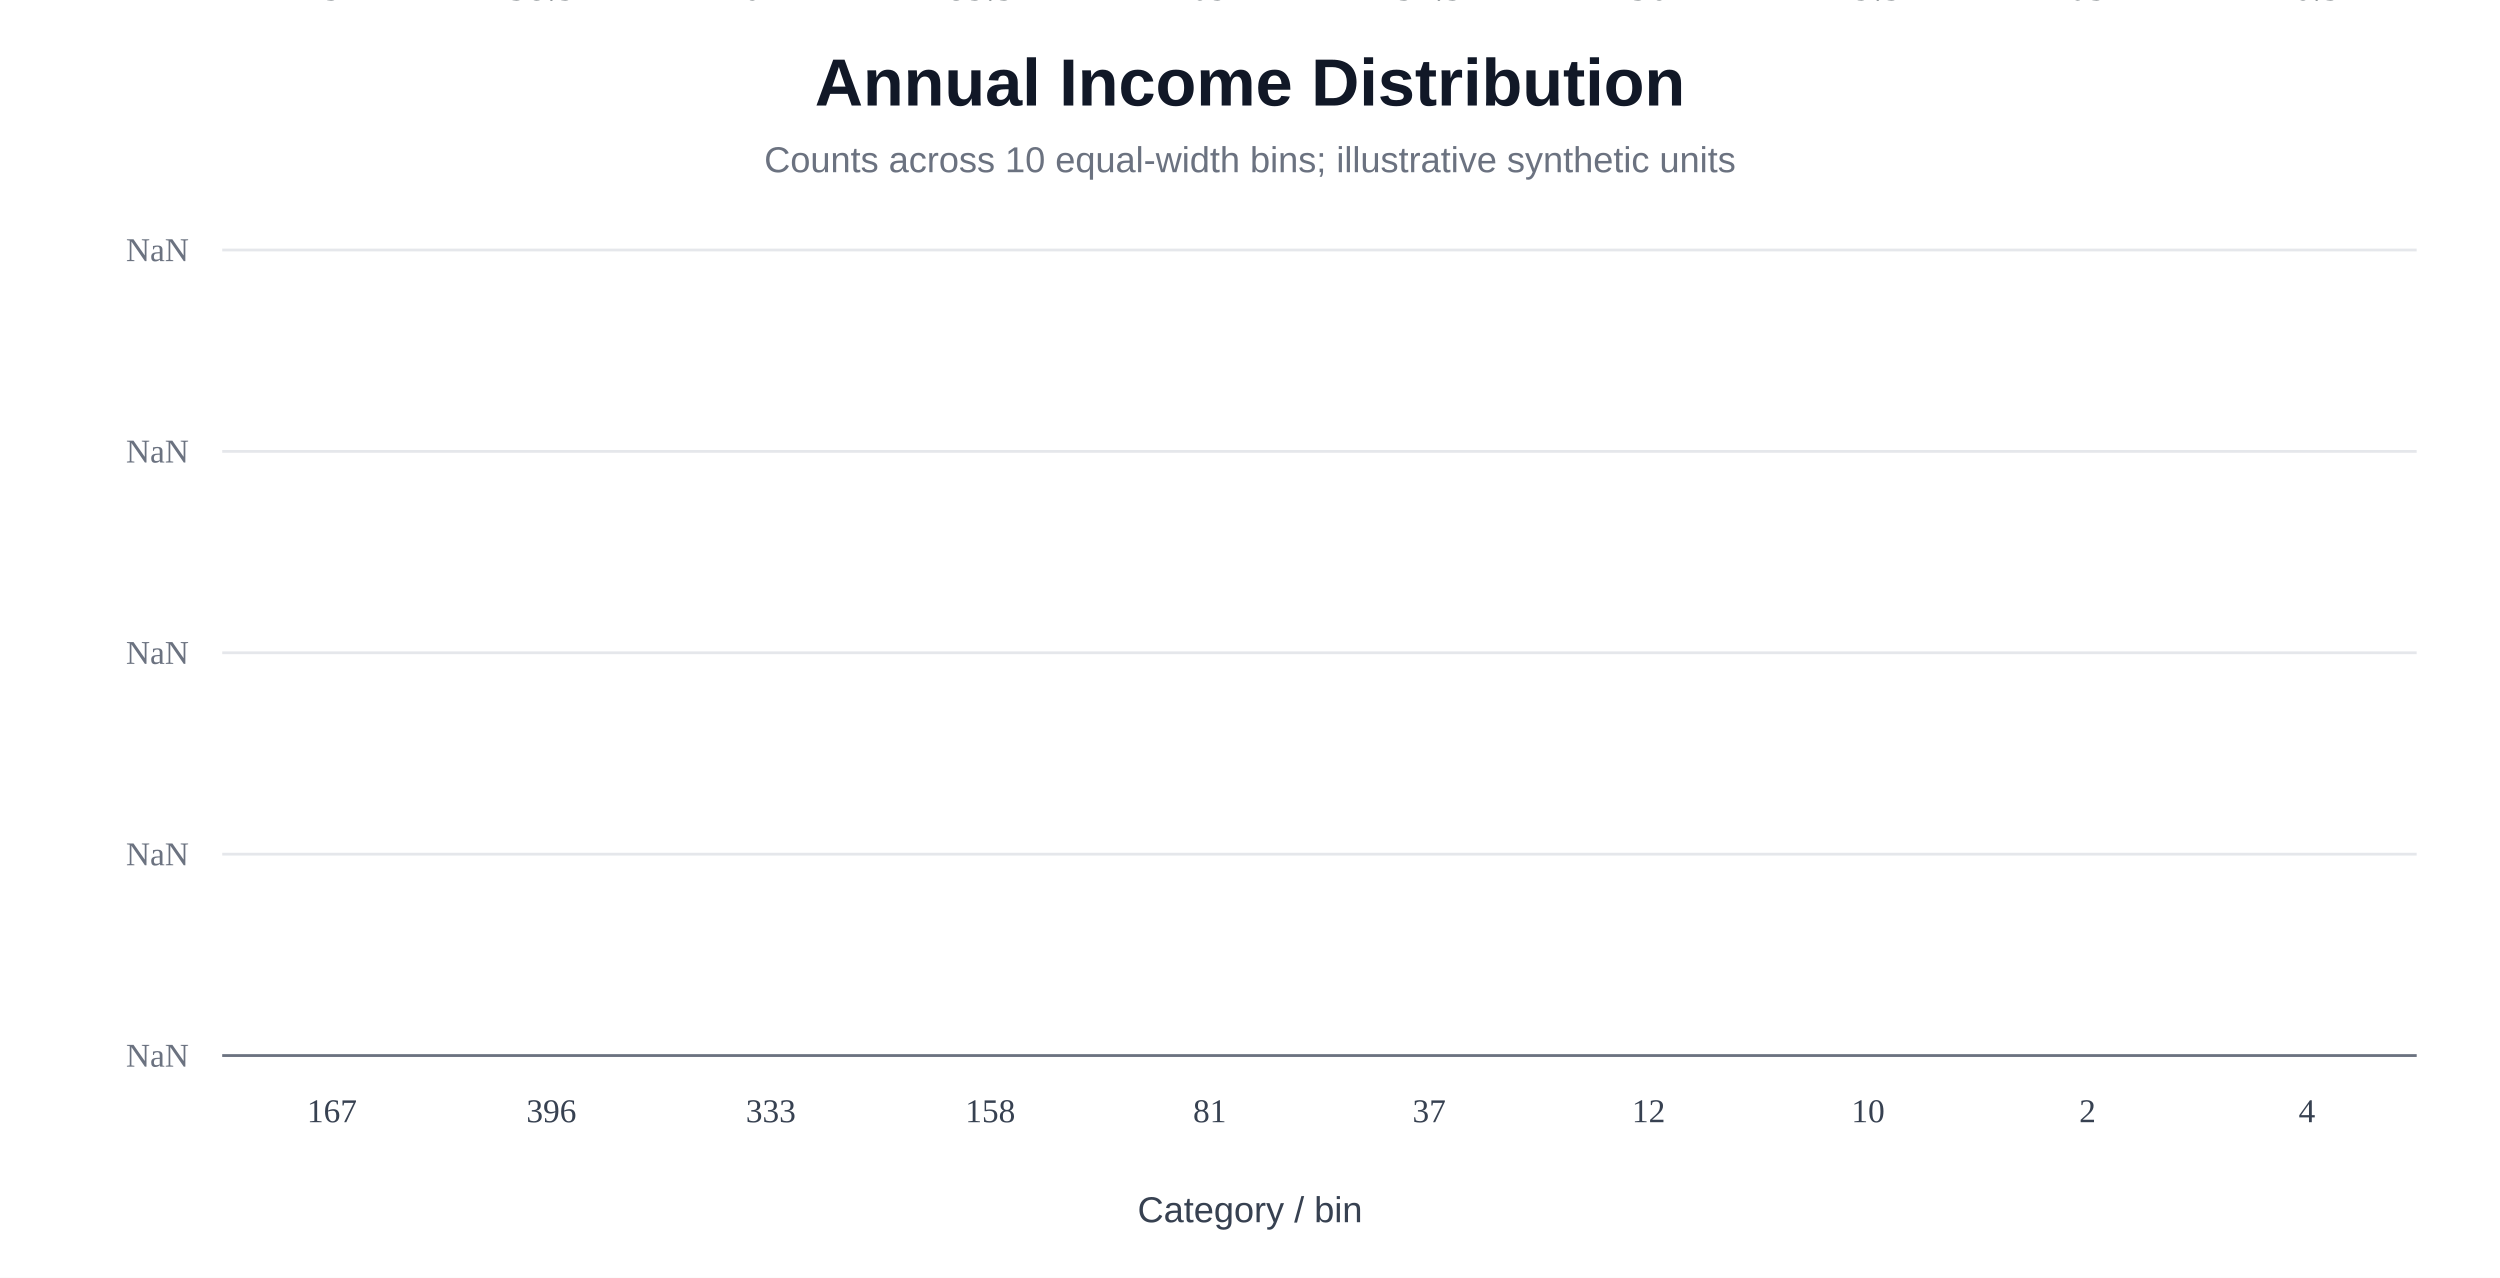
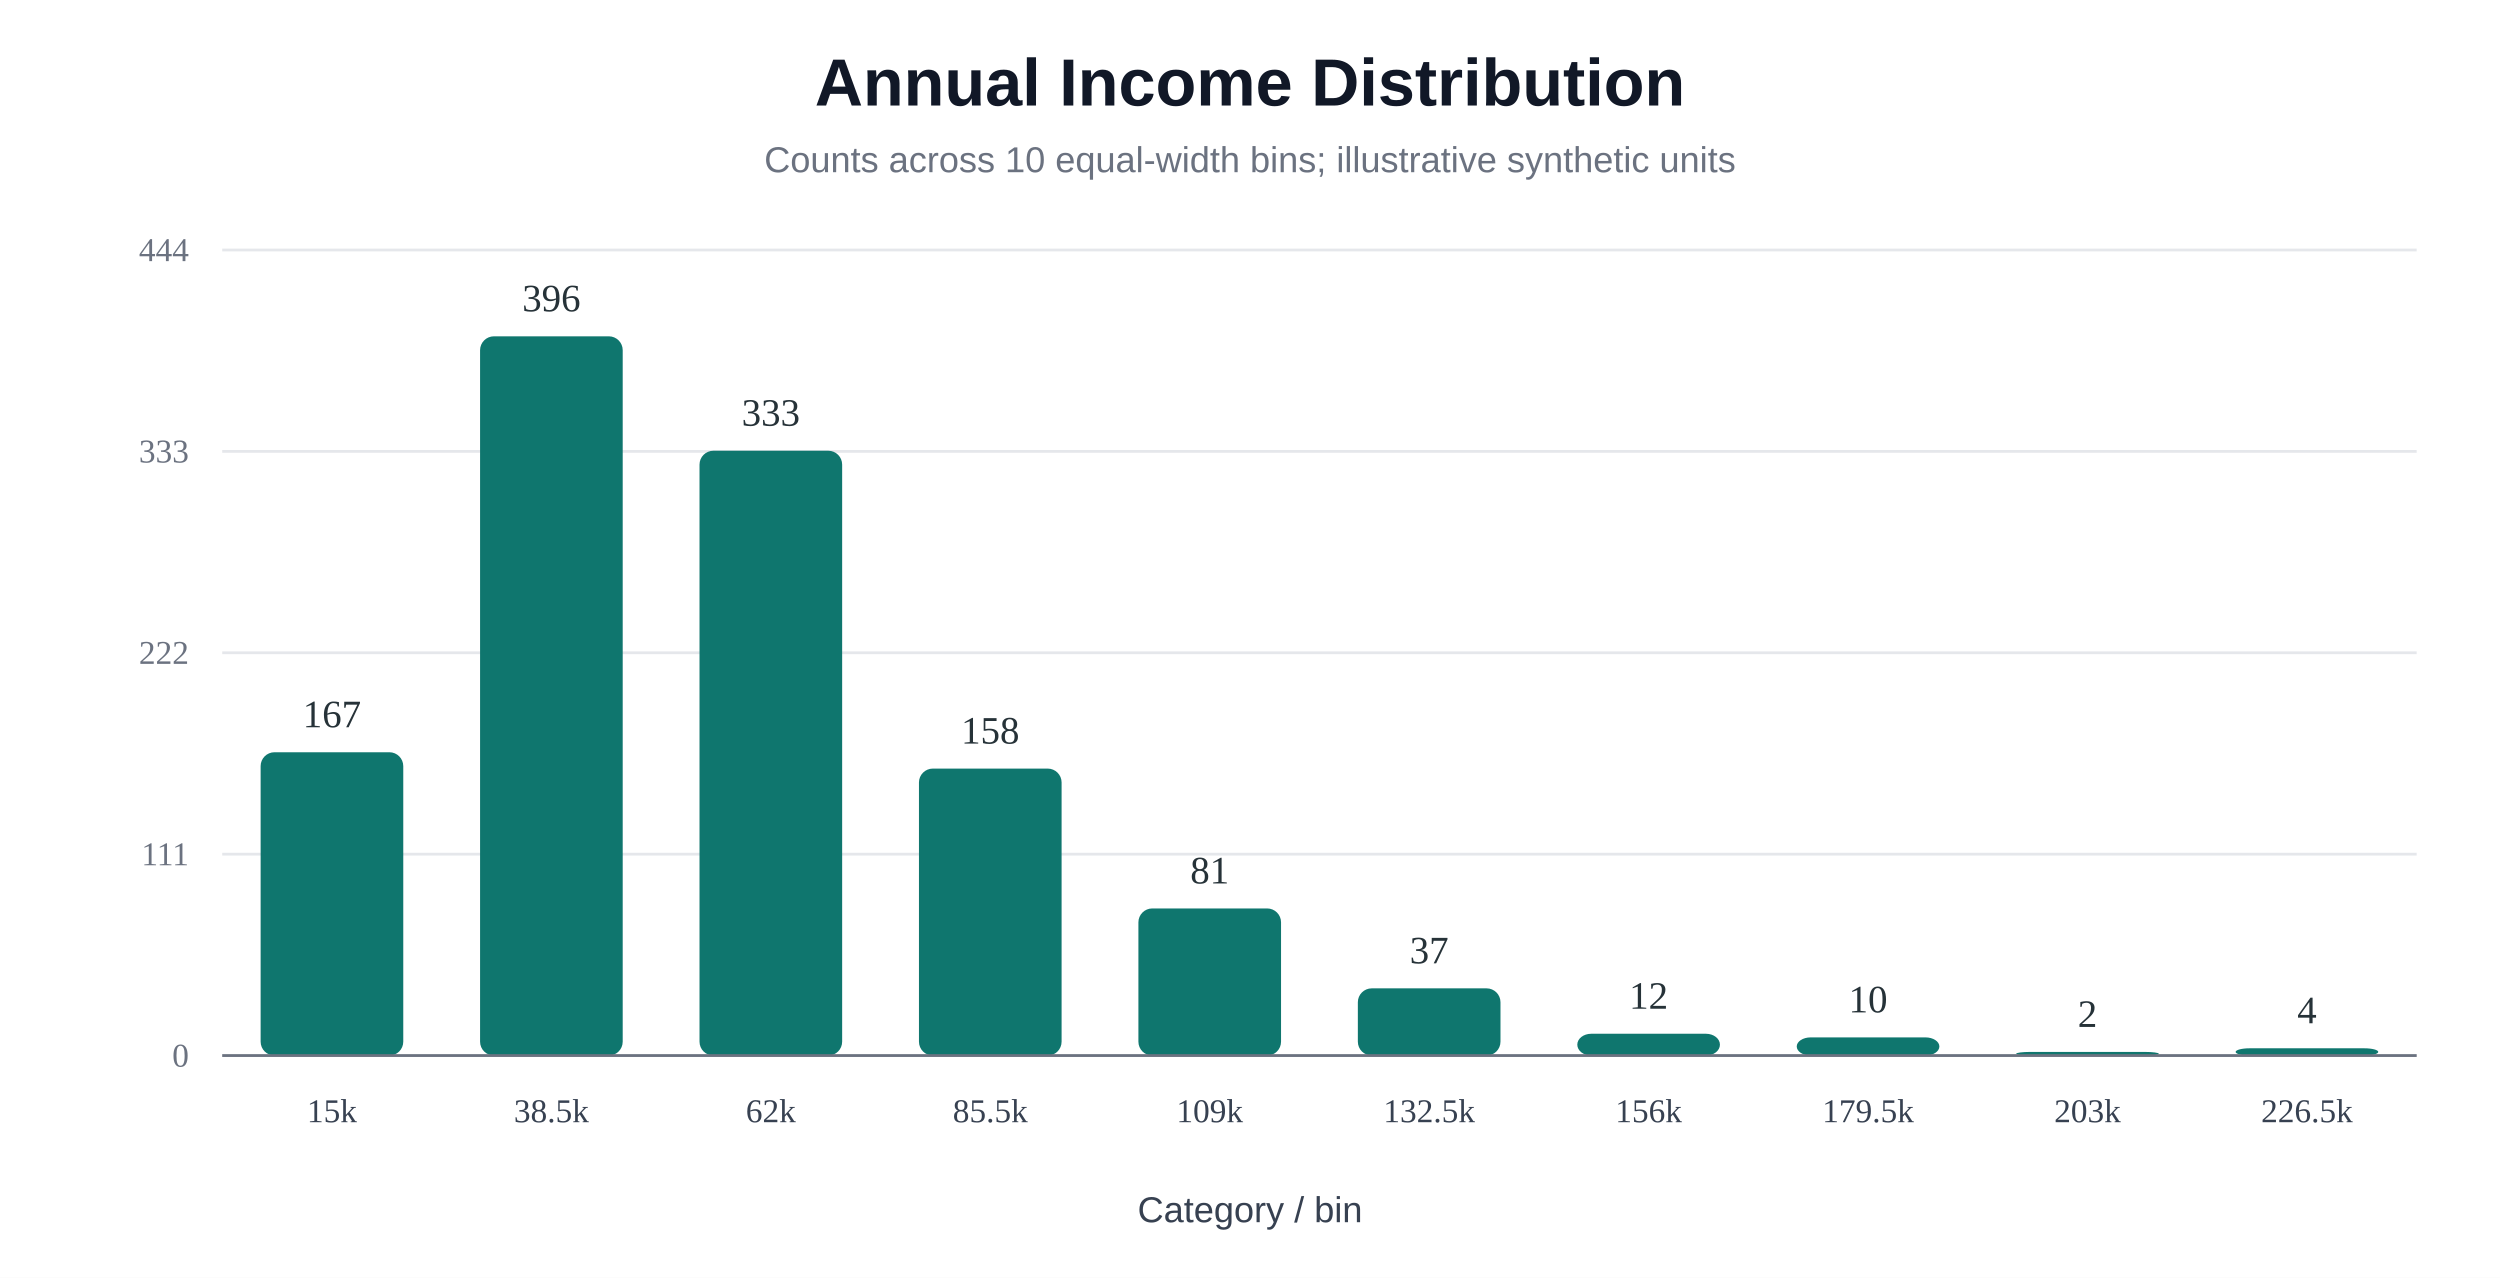
<svg xmlns="http://www.w3.org/2000/svg" width="900" height="460" viewBox="0 0 900 460">
  <rect width="100%" height="100%" fill="#ffffff" />
  <text x="450" y="38" text-anchor="middle" font-family="Arial" font-size="24" font-weight="700" fill="#111827">Annual Income Distribution</text>
  <text x="450" y="62" text-anchor="middle" font-family="Arial" font-size="13" fill="#6b7280">Counts across 10 equal-width bins; illustrative synthetic units</text>
  <line x1="80" y1="380" x2="870" y2="380" stroke="#e5e7eb" />
-   <text x="68" y="384" text-anchor="end" font-size="12" fill="#6b7280">NaN</text>
+   <text x="68" y="384" text-anchor="end" font-size="12" fill="#6b7280">0</text>
  <line x1="80" y1="307.5" x2="870" y2="307.5" stroke="#e5e7eb" />
-   <text x="68" y="311.5" text-anchor="end" font-size="12" fill="#6b7280">NaN</text>
+   <text x="68" y="311.5" text-anchor="end" font-size="12" fill="#6b7280">111</text>
  <line x1="80" y1="235" x2="870" y2="235" stroke="#e5e7eb" />
-   <text x="68" y="239" text-anchor="end" font-size="12" fill="#6b7280">NaN</text>
+   <text x="68" y="239" text-anchor="end" font-size="12" fill="#6b7280">222</text>
  <line x1="80" y1="162.5" x2="870" y2="162.5" stroke="#e5e7eb" />
-   <text x="68" y="166.5" text-anchor="end" font-size="12" fill="#6b7280">NaN</text>
+   <text x="68" y="166.5" text-anchor="end" font-size="12" fill="#6b7280">333</text>
  <line x1="80" y1="90" x2="870" y2="90" stroke="#e5e7eb" />
-   <text x="68" y="94" text-anchor="end" font-size="12" fill="#6b7280">NaN</text>
-   <rect x="93.825" y="NaN" width="51.35" height="NaN" rx="5" fill="#0F766E" />
-   <text x="119.5" y="NaN" text-anchor="middle" font-size="14" fill="#263238">15k</text>
-   <text x="119.5" y="404" text-anchor="middle" font-size="12" fill="#374151">167</text>
-   <rect x="172.825" y="NaN" width="51.35" height="NaN" rx="5" fill="#0F766E" />
-   <text x="198.5" y="NaN" text-anchor="middle" font-size="14" fill="#263238">38.5k</text>
-   <text x="198.5" y="404" text-anchor="middle" font-size="12" fill="#374151">396</text>
-   <rect x="251.825" y="NaN" width="51.35" height="NaN" rx="5" fill="#0F766E" />
-   <text x="277.5" y="NaN" text-anchor="middle" font-size="14" fill="#263238">62k</text>
-   <text x="277.5" y="404" text-anchor="middle" font-size="12" fill="#374151">333</text>
-   <rect x="330.825" y="NaN" width="51.35" height="NaN" rx="5" fill="#0F766E" />
-   <text x="356.5" y="NaN" text-anchor="middle" font-size="14" fill="#263238">85.5k</text>
-   <text x="356.5" y="404" text-anchor="middle" font-size="12" fill="#374151">158</text>
-   <rect x="409.825" y="NaN" width="51.35" height="NaN" rx="5" fill="#0F766E" />
-   <text x="435.5" y="NaN" text-anchor="middle" font-size="14" fill="#263238">109k</text>
-   <text x="435.5" y="404" text-anchor="middle" font-size="12" fill="#374151">81</text>
-   <rect x="488.825" y="NaN" width="51.35" height="NaN" rx="5" fill="#0F766E" />
-   <text x="514.5" y="NaN" text-anchor="middle" font-size="14" fill="#263238">132.5k</text>
-   <text x="514.5" y="404" text-anchor="middle" font-size="12" fill="#374151">37</text>
-   <rect x="567.825" y="NaN" width="51.35" height="NaN" rx="5" fill="#0F766E" />
-   <text x="593.5" y="NaN" text-anchor="middle" font-size="14" fill="#263238">156k</text>
-   <text x="593.5" y="404" text-anchor="middle" font-size="12" fill="#374151">12</text>
-   <rect x="646.825" y="NaN" width="51.35" height="NaN" rx="5" fill="#0F766E" />
-   <text x="672.5" y="NaN" text-anchor="middle" font-size="14" fill="#263238">179.5k</text>
-   <text x="672.5" y="404" text-anchor="middle" font-size="12" fill="#374151">10</text>
-   <rect x="725.825" y="NaN" width="51.35" height="NaN" rx="5" fill="#0F766E" />
-   <text x="751.5" y="NaN" text-anchor="middle" font-size="14" fill="#263238">203k</text>
-   <text x="751.5" y="404" text-anchor="middle" font-size="12" fill="#374151">2</text>
-   <rect x="804.825" y="NaN" width="51.35" height="NaN" rx="5" fill="#0F766E" />
-   <text x="830.5" y="NaN" text-anchor="middle" font-size="14" fill="#263238">226.5k</text>
-   <text x="830.5" y="404" text-anchor="middle" font-size="12" fill="#374151">4</text>
+   <text x="68" y="94" text-anchor="end" font-size="12" fill="#6b7280">444</text>
+   <rect x="93.825" y="270.805" width="51.35" height="109.195" rx="5" fill="#0F766E" />
+   <text x="119.5" y="261.805" text-anchor="middle" font-size="14" fill="#263238">167</text>
+   <text x="119.5" y="404" text-anchor="middle" font-size="12" fill="#374151">15k</text>
+   <rect x="172.825" y="121.071" width="51.35" height="258.929" rx="5" fill="#0F766E" />
+   <text x="198.5" y="112.071" text-anchor="middle" font-size="14" fill="#263238">396</text>
+   <text x="198.5" y="404" text-anchor="middle" font-size="12" fill="#374151">38.5k</text>
+   <rect x="251.825" y="162.265" width="51.35" height="217.735" rx="5" fill="#0F766E" />
+   <text x="277.5" y="153.265" text-anchor="middle" font-size="14" fill="#263238">333</text>
+   <text x="277.5" y="404" text-anchor="middle" font-size="12" fill="#374151">62k</text>
+   <rect x="330.825" y="276.69" width="51.35" height="103.31" rx="5" fill="#0F766E" />
+   <text x="356.5" y="267.69" text-anchor="middle" font-size="14" fill="#263238">158</text>
+   <text x="356.5" y="404" text-anchor="middle" font-size="12" fill="#374151">85.5k</text>
+   <rect x="409.825" y="327.037" width="51.35" height="52.963" rx="5" fill="#0F766E" />
+   <text x="435.5" y="318.037" text-anchor="middle" font-size="14" fill="#263238">81</text>
+   <text x="435.5" y="404" text-anchor="middle" font-size="12" fill="#374151">109k</text>
+   <rect x="488.825" y="355.807" width="51.35" height="24.193" rx="5" fill="#0F766E" />
+   <text x="514.5" y="346.807" text-anchor="middle" font-size="14" fill="#263238">37</text>
+   <text x="514.5" y="404" text-anchor="middle" font-size="12" fill="#374151">132.5k</text>
+   <rect x="567.825" y="372.154" width="51.35" height="7.846" rx="5" fill="#0F766E" />
+   <text x="593.5" y="363.154" text-anchor="middle" font-size="14" fill="#263238">12</text>
+   <text x="593.5" y="404" text-anchor="middle" font-size="12" fill="#374151">156k</text>
+   <rect x="646.825" y="373.461" width="51.35" height="6.539" rx="5" fill="#0F766E" />
+   <text x="672.5" y="364.461" text-anchor="middle" font-size="14" fill="#263238">10</text>
+   <text x="672.5" y="404" text-anchor="middle" font-size="12" fill="#374151">179.5k</text>
+   <rect x="725.825" y="378.692" width="51.35" height="1.308" rx="5" fill="#0F766E" />
+   <text x="751.5" y="369.692" text-anchor="middle" font-size="14" fill="#263238">2</text>
+   <text x="751.5" y="404" text-anchor="middle" font-size="12" fill="#374151">203k</text>
+   <rect x="804.825" y="377.385" width="51.35" height="2.615" rx="5" fill="#0F766E" />
+   <text x="830.5" y="368.385" text-anchor="middle" font-size="14" fill="#263238">4</text>
+   <text x="830.5" y="404" text-anchor="middle" font-size="12" fill="#374151">226.5k</text>
  <line x1="80" y1="380" x2="870" y2="380" stroke="#6b7280" />
  <text x="450" y="440" text-anchor="middle" font-family="Arial" font-size="13" fill="#374151">Category / bin</text>
</svg>
